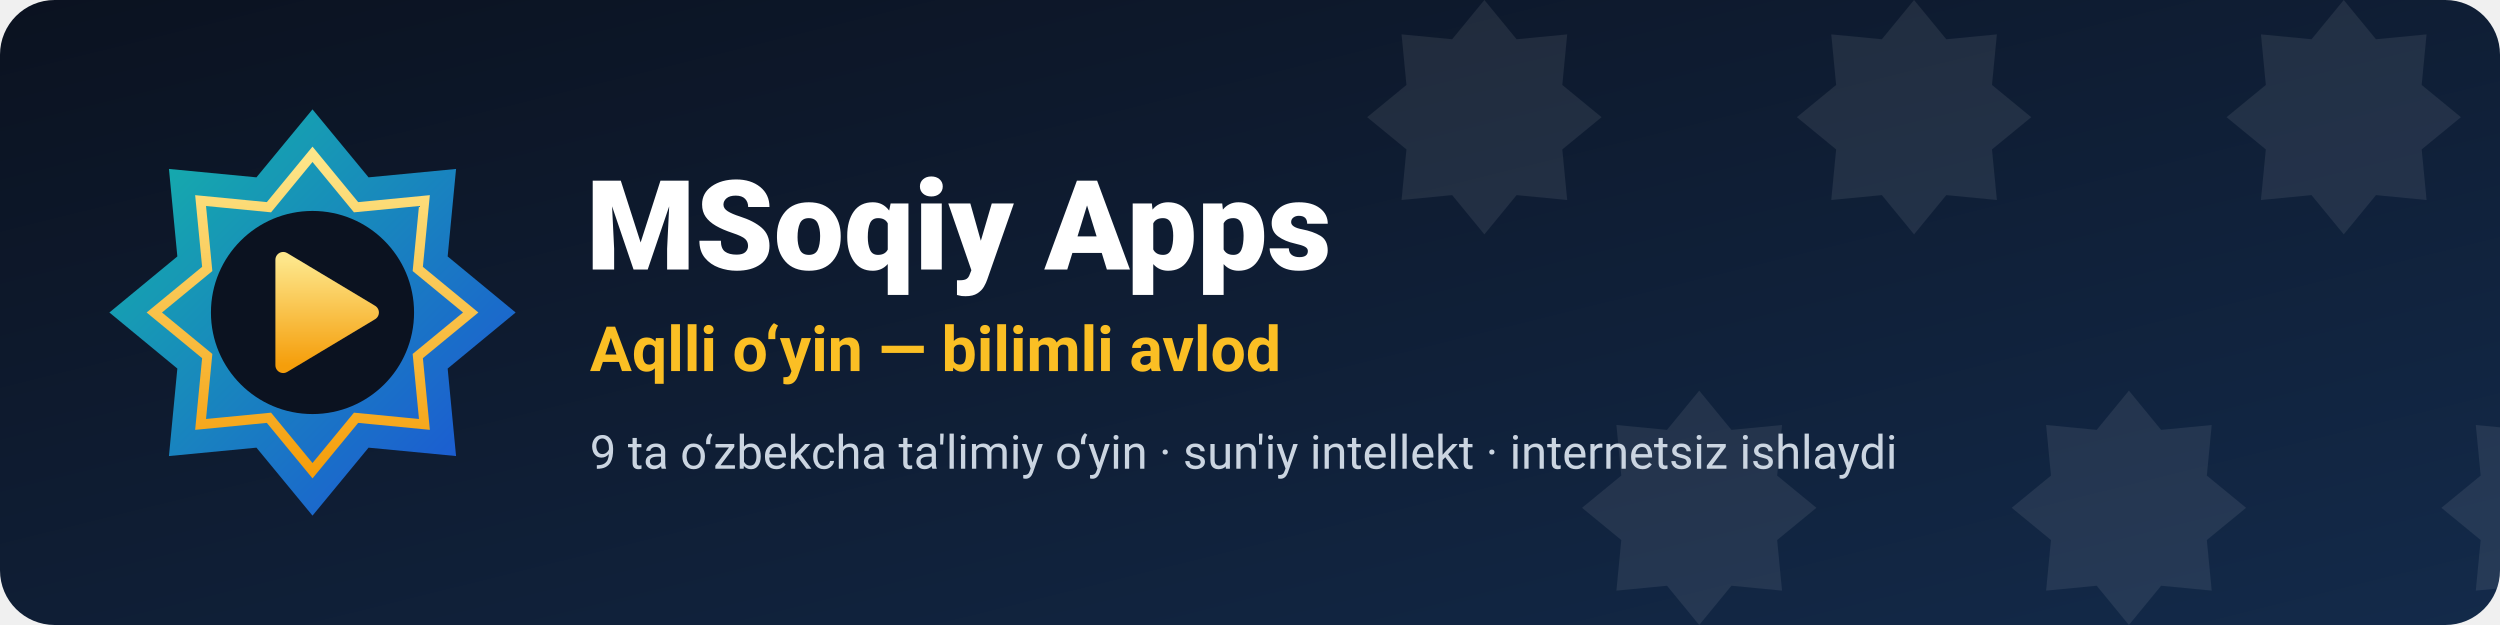
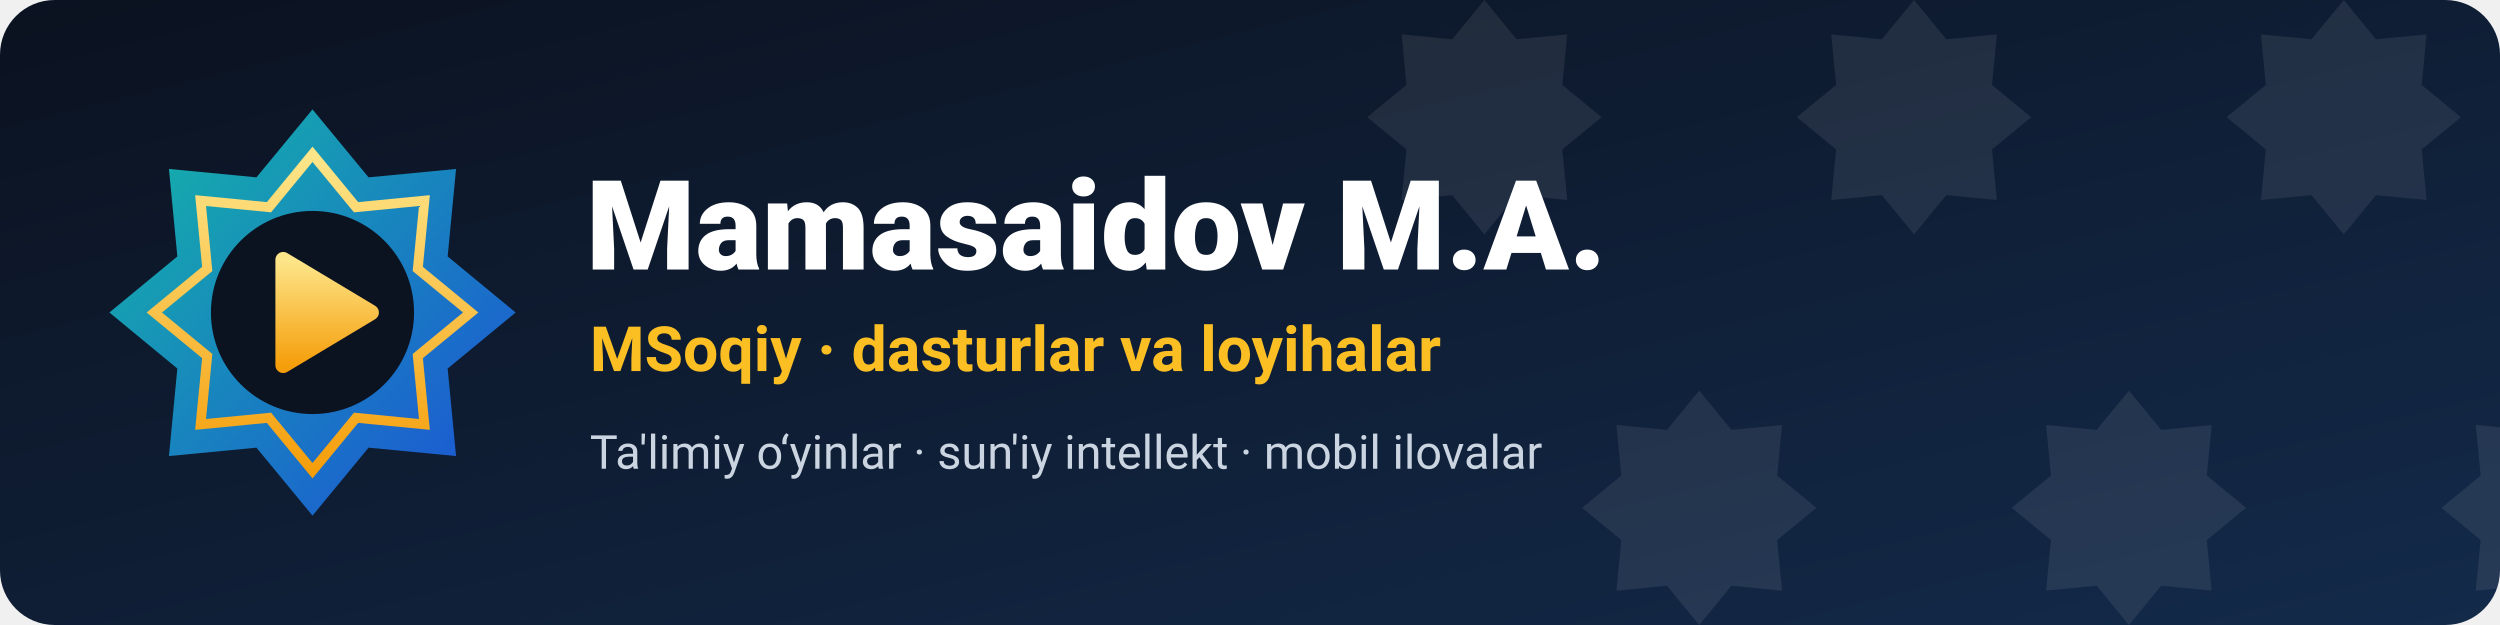
<svg xmlns="http://www.w3.org/2000/svg" width="1280" height="320" viewBox="0 0 1280 320" role="img" aria-label="Aqlli o‘yin — bilimli avlod">
  <defs>
    <linearGradient id="bg" x1="0" y1="0" x2="1" y2="1">
      <stop offset="0" stop-color="#0b1220" />
      <stop offset="1" stop-color="#132a4a" />
    </linearGradient>
    <linearGradient id="g1" x1="0" y1="0" x2="1" y2="1">
      <stop offset="0" stop-color="#14b8a6" />
      <stop offset="1" stop-color="#1d4ed8" />
    </linearGradient>
    <linearGradient id="g2" x1="0" y1="0" x2="0" y2="1">
      <stop offset="0" stop-color="#fde68a" />
      <stop offset="1" stop-color="#f59e0b" />
    </linearGradient>
  </defs>
  <rect width="1280" height="320" rx="28" fill="url(#bg)" />
  <g opacity="0.08">
    <polygon points="760.0,0.0 776.5,20.1 802.4,17.6 799.9,43.5 820.0,60.0 799.9,76.5 802.4,102.4 776.5,99.9 760.0,120.0 743.5,99.9 717.6,102.4 720.1,76.5 700.0,60.0 720.1,43.5 717.6,17.6 743.5,20.1" fill="#fff" />
    <polygon points="870.0,200.0 886.5,220.1 912.4,217.6 909.9,243.5 930.0,260.0 909.9,276.5 912.4,302.4 886.5,299.9 870.0,320.0 853.5,299.9 827.6,302.4 830.1,276.5 810.0,260.0 830.1,243.5 827.6,217.6 853.5,220.1" fill="#fff" />
    <polygon points="980.0,0.0 996.5,20.1 1022.4,17.6 1019.9,43.5 1040.0,60.0 1019.9,76.5 1022.4,102.4 996.5,99.9 980.0,120.0 963.5,99.9 937.6,102.4 940.1,76.5 920.0,60.0 940.1,43.5 937.6,17.6 963.5,20.1" fill="#fff" />
    <polygon points="1090.0,200.0 1106.5,220.1 1132.4,217.6 1129.9,243.5 1150.0,260.0 1129.9,276.5 1132.4,302.4 1106.5,299.9 1090.0,320.0 1073.5,299.9 1047.6,302.4 1050.1,276.5 1030.0,260.0 1050.1,243.5 1047.6,217.6 1073.5,220.1" fill="#fff" />
    <polygon points="1200.0,0.0 1216.5,20.1 1242.4,17.6 1239.9,43.5 1260.0,60.0 1239.9,76.5 1242.4,102.4 1216.5,99.9 1200.0,120.0 1183.5,99.9 1157.6,102.4 1160.1,76.5 1140.0,60.0 1160.1,43.5 1157.6,17.6 1183.5,20.1" fill="#fff" />
    <polygon points="1310.0,200.0 1326.5,220.1 1352.4,217.6 1349.9,243.5 1370.0,260.0 1349.9,276.5 1352.4,302.4 1326.5,299.9 1310.0,320.0 1293.5,299.9 1267.6,302.4 1270.1,276.5 1250.0,260.0 1270.1,243.5 1267.6,217.6 1293.5,220.1" fill="#fff" />
  </g>
  <polygon points="160.0,56.0 188.7,90.8 233.5,86.5 229.2,131.3 264.0,160.0 229.2,188.7 233.5,233.5 188.7,229.2 160.0,264.0 131.3,229.2 86.5,233.5 90.8,188.7 56.0,160.0 90.8,131.3 86.5,86.5 131.3,90.8" fill="url(#g1)" />
  <polygon points="160.0,79.0 182.3,106.1 217.3,102.7 213.9,137.7 241.0,160.0 213.9,182.3 217.3,217.3 182.3,213.9 160.0,241.0 137.7,213.9 102.7,217.3 106.1,182.3 79.0,160.0 106.1,137.7 102.7,102.7 137.7,106.1" fill="none" stroke="url(#g2)" stroke-width="5" />
  <circle cx="160" cy="160" r="52" fill="#0b1220" />
  <path d="M145 133 L190 160 L145 187 Z" fill="url(#g2)" stroke="url(#g2)" stroke-width="8" stroke-linejoin="round" />
-   <text x="300" y="138" font-family="Segoe UI, Roboto, Arial, sans-serif" font-size="64" font-weight="800" fill="#ffffff">MSoqiy Apps</text>
-   <text x="302" y="190" font-family="Segoe UI, Roboto, Arial, sans-serif" font-size="32" font-weight="600" fill="#fbbf24">Aqlli o‘yin — bilimli avlod</text>
-   <text x="302" y="240" font-family="Segoe UI, Roboto, Arial, sans-serif" font-size="24" fill="#cbd5e1">9 ta o‘zbekcha ta'limiy o‘yin · sun'iy intellekt · internetsiz ishlaydi</text>
+   <text x="300" y="138" font-family="Segoe UI, Roboto, Arial, sans-serif" font-size="64" font-weight="800" fill="#ffffff">Mamasaidov M.A.</text>
+   <text x="302" y="190" font-family="Segoe UI, Roboto, Arial, sans-serif" font-size="32" font-weight="600" fill="#fbbf24">MSoqiy · dasturlar va loyihalar</text>
+   <text x="302" y="240" font-family="Segoe UI, Roboto, Arial, sans-serif" font-size="24" fill="#cbd5e1">Ta'limiy o‘yinlar · sun'iy intellekt · mobil ilovalar</text>
</svg>
